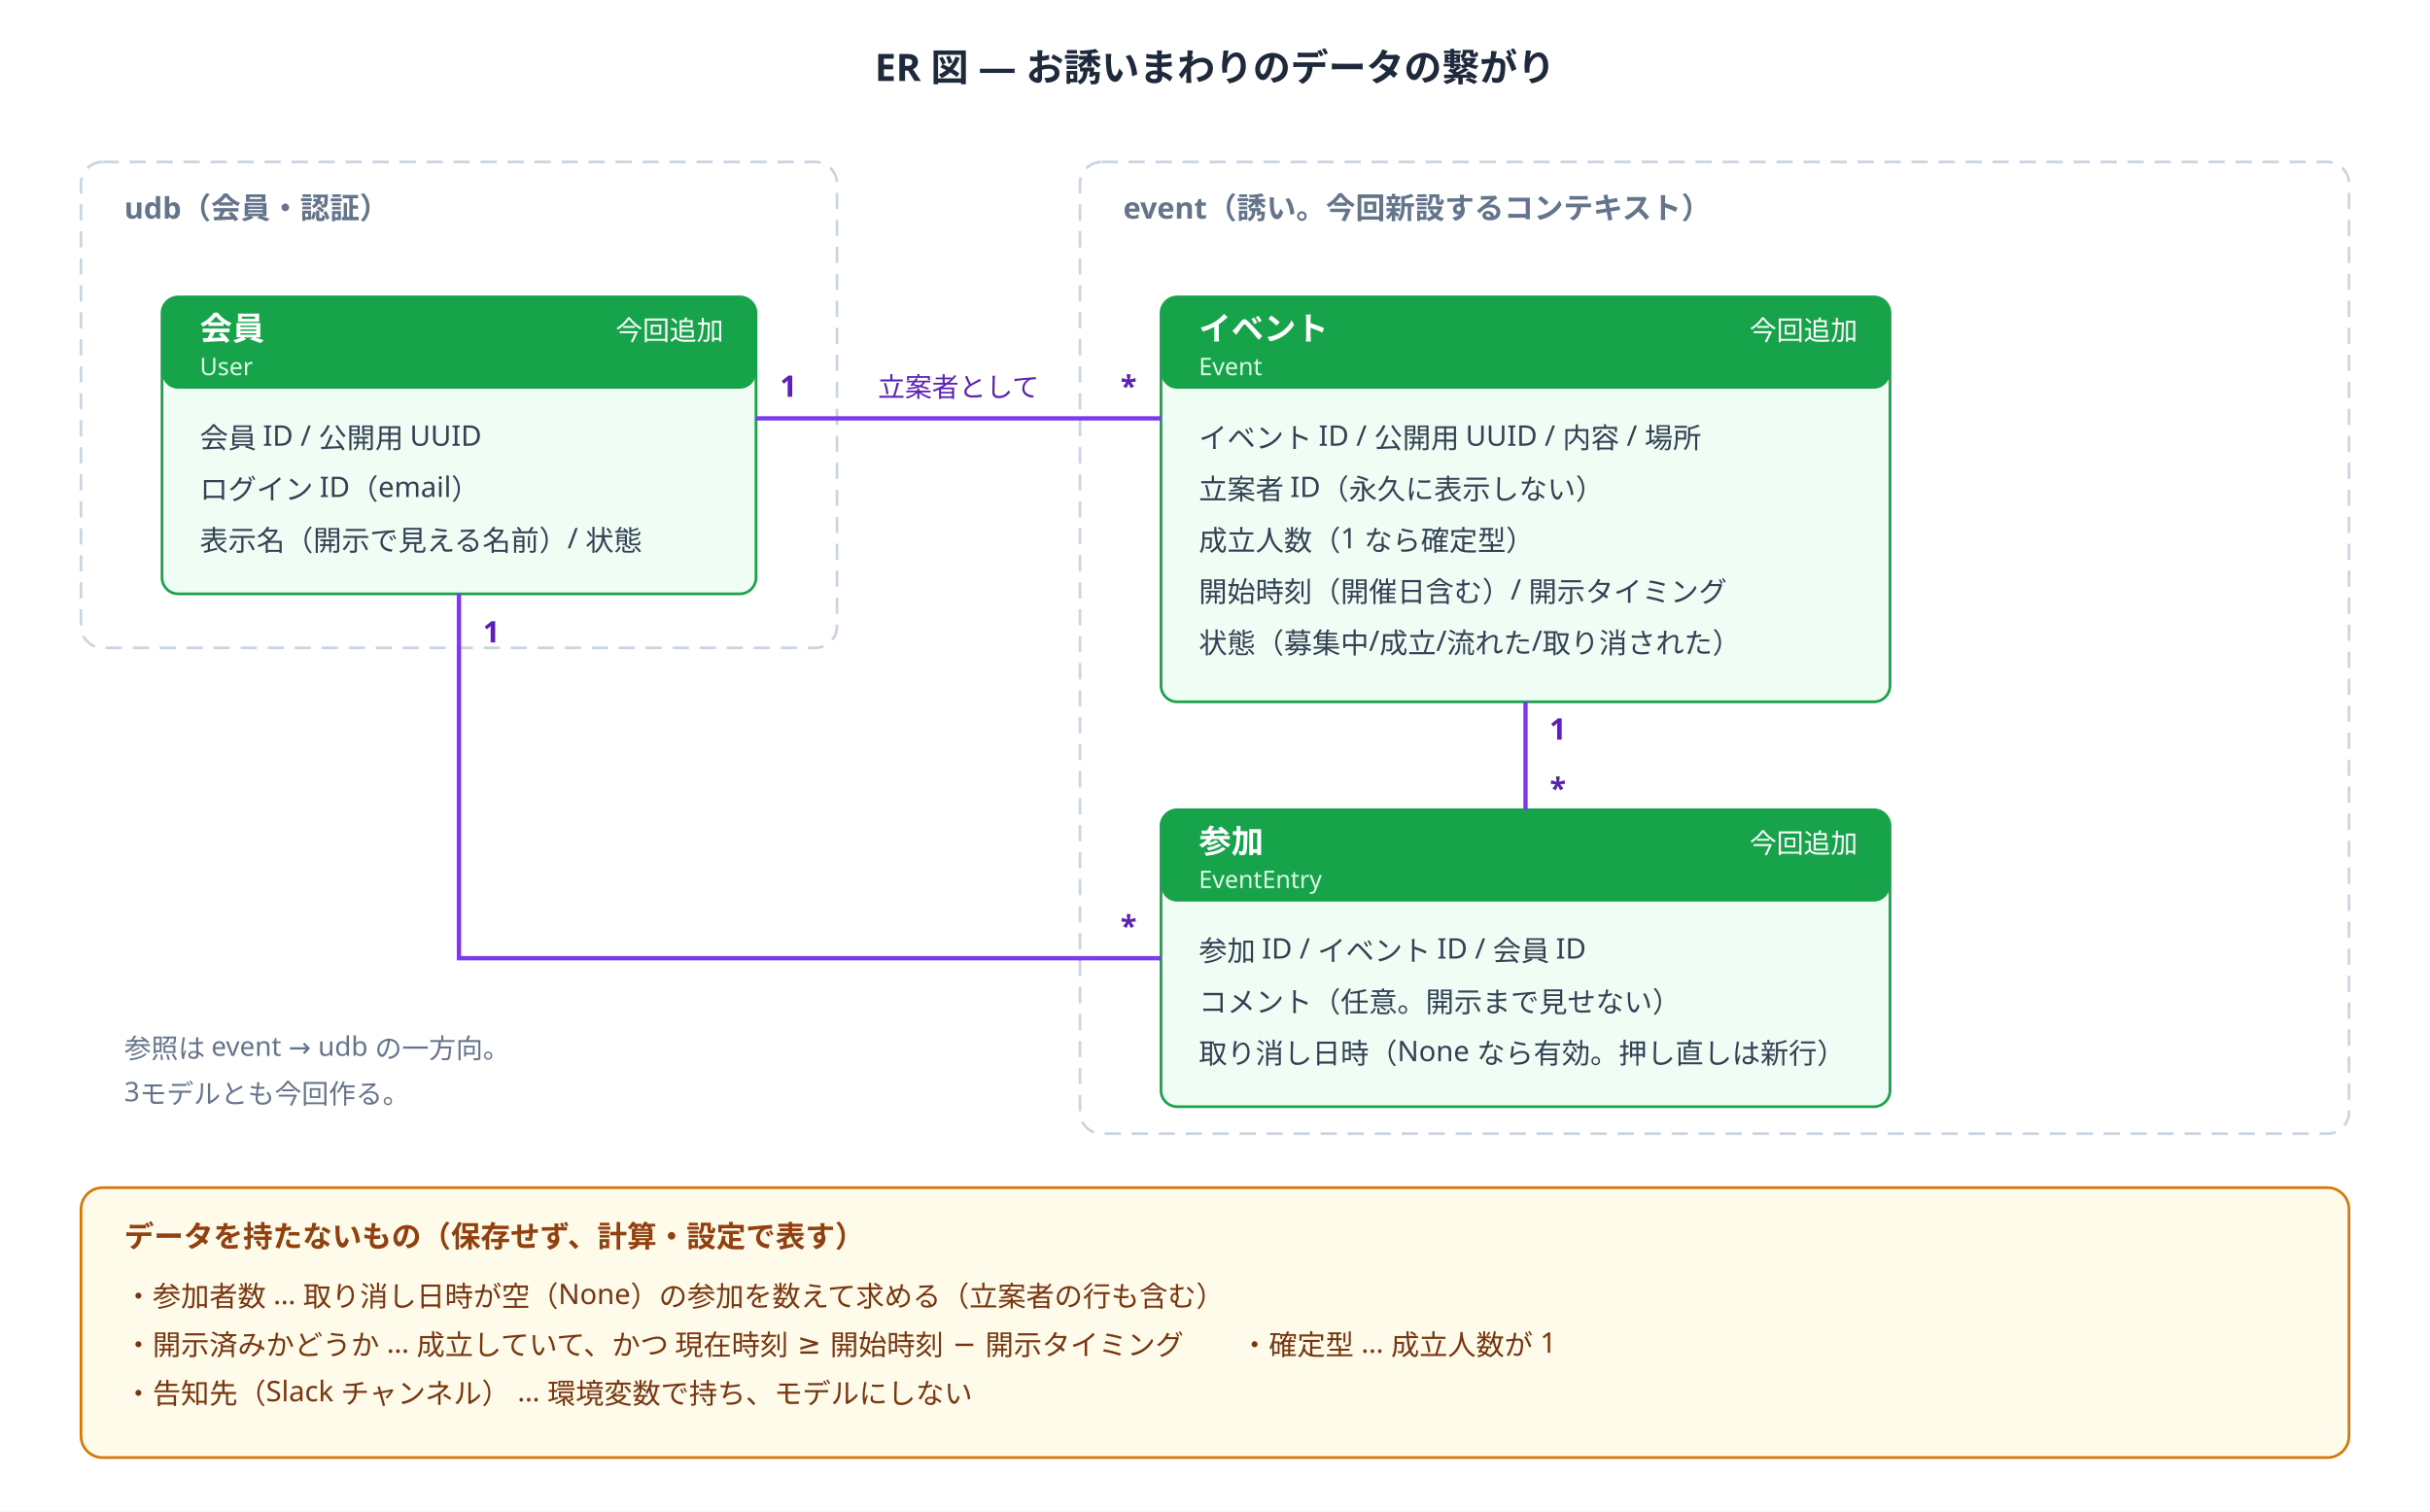
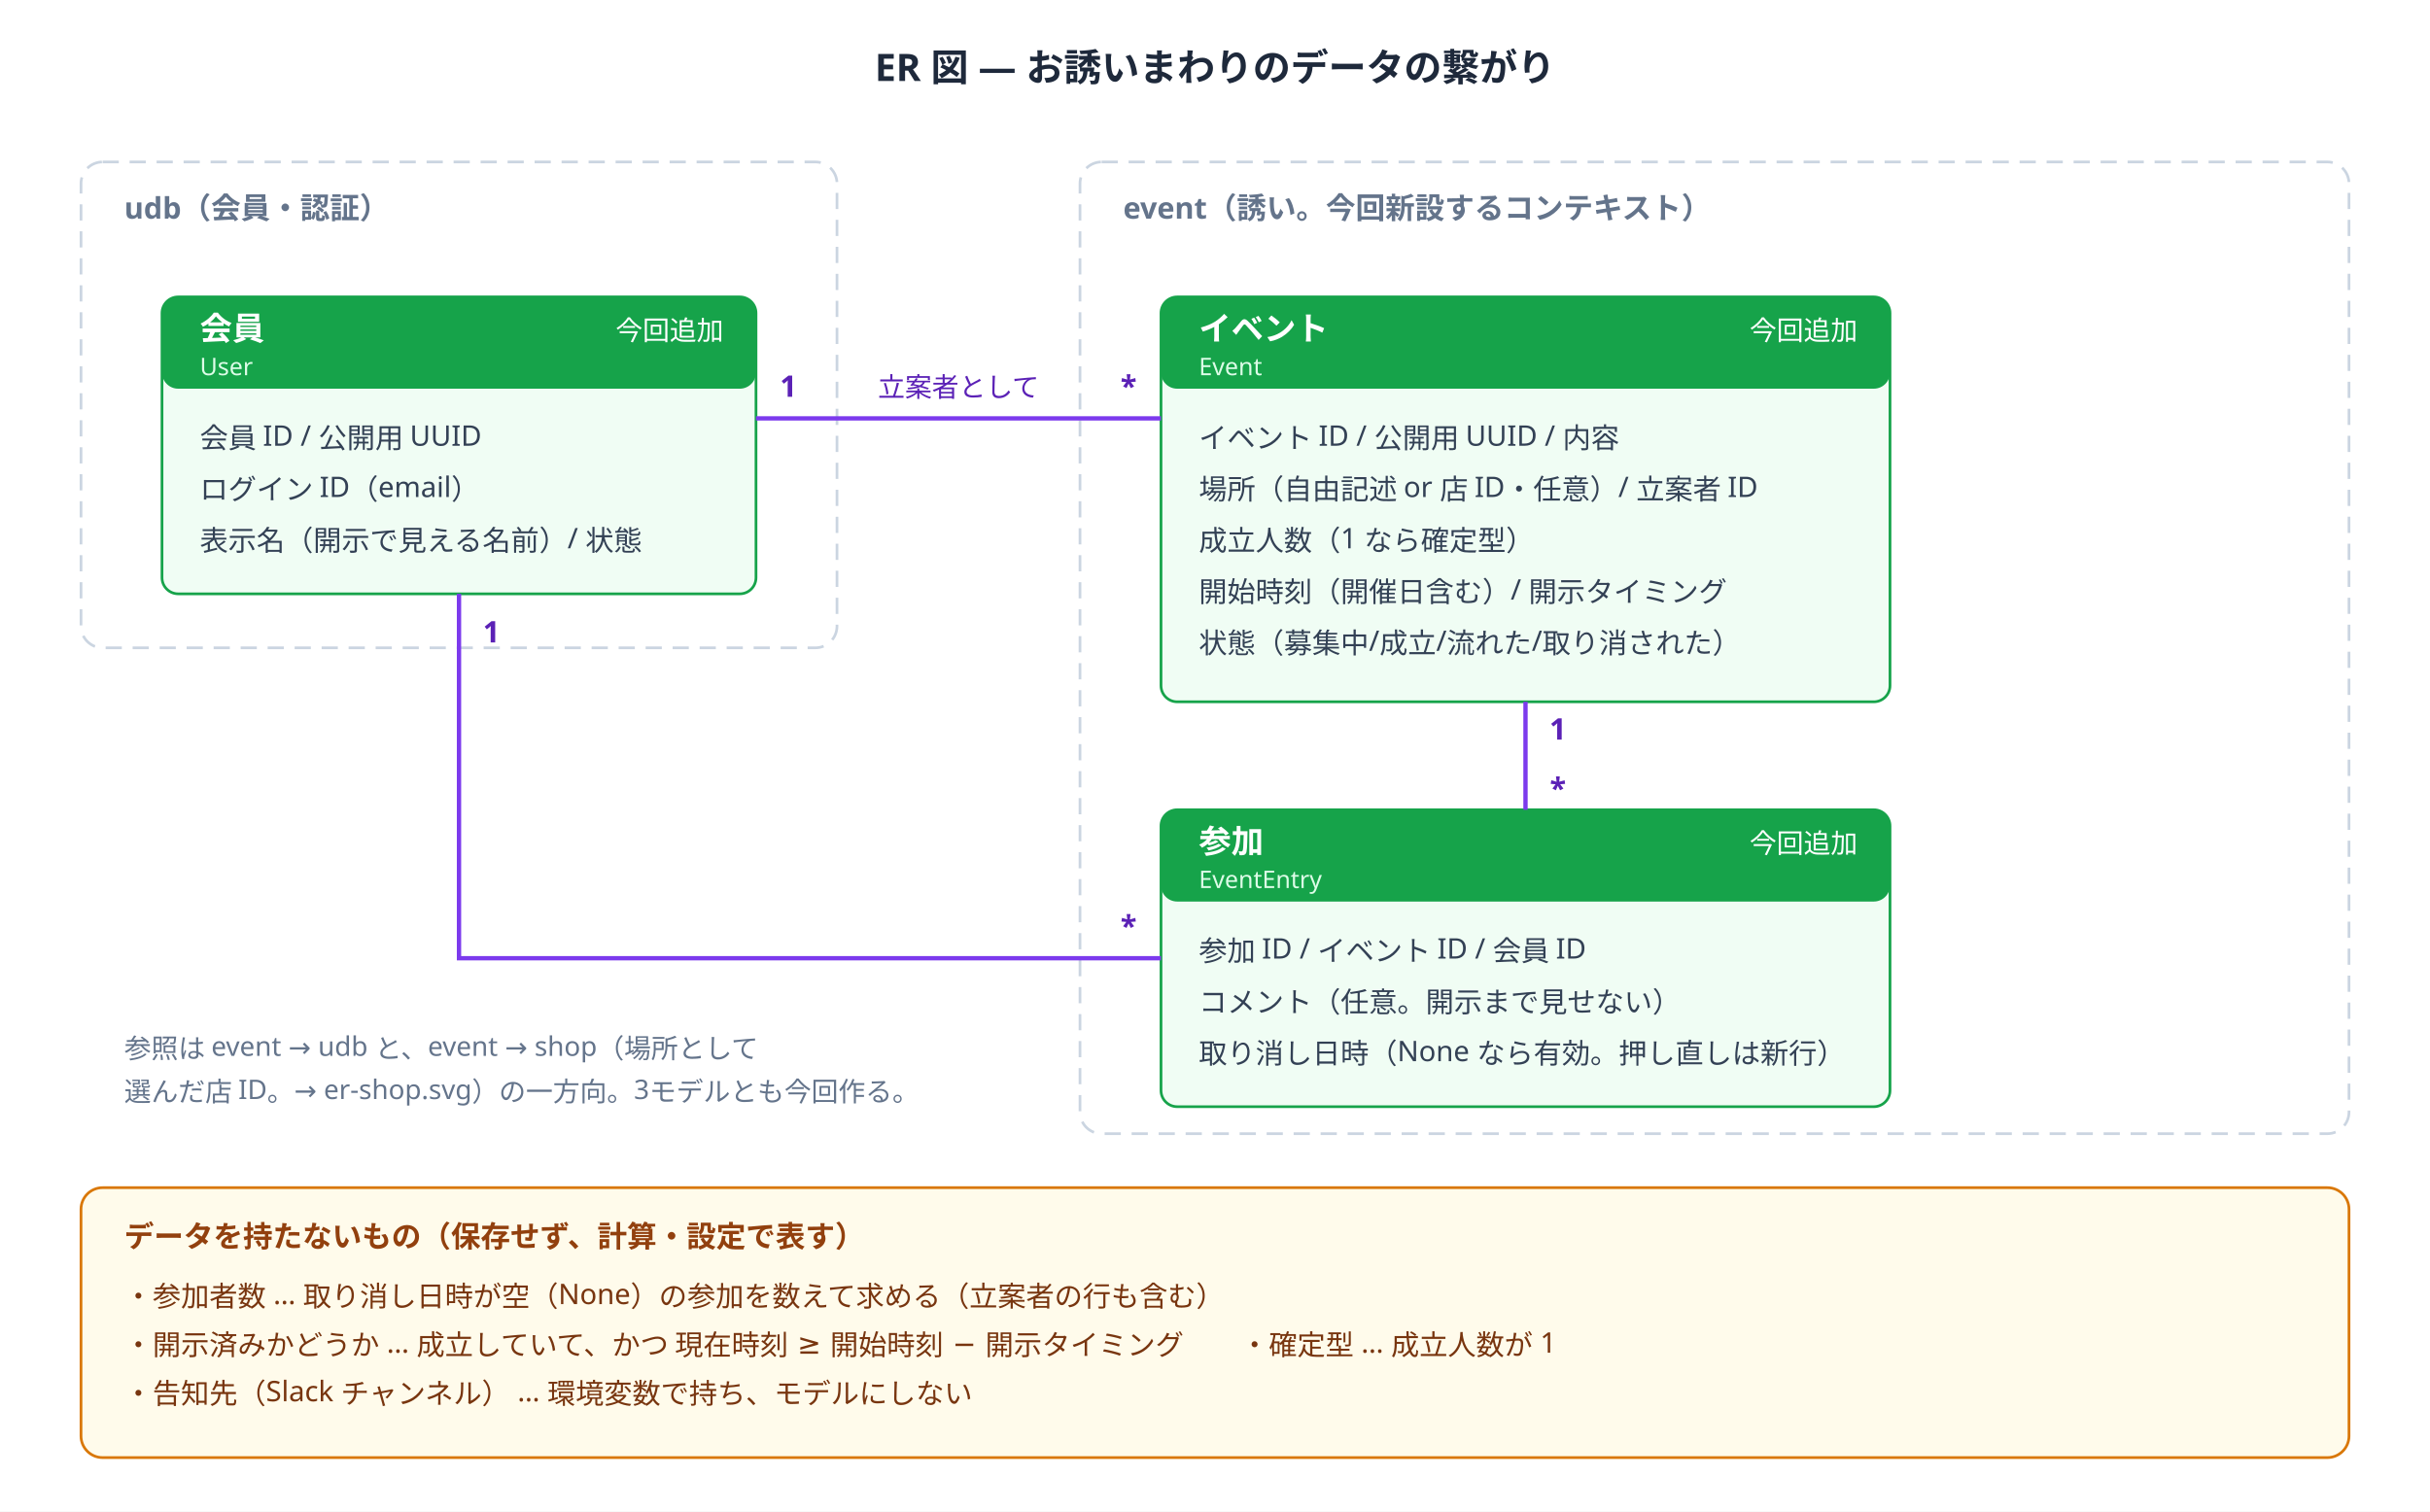
<svg xmlns="http://www.w3.org/2000/svg" viewBox="0 0 900 560" width="900" font-family="sans-serif" font-size="14">
  <rect x="0" y="0" width="900" height="560" fill="#ffffff" />
  <text x="450" y="30" text-anchor="middle" font-weight="bold" fill="#1e293b">ER 図 — お誘いまわりのデータの繋がり</text>
  <rect x="30" y="60" width="280" height="180" rx="8" fill="none" stroke="#cbd5e1" stroke-dasharray="6 4" />
  <text x="46" y="81" font-size="11" font-weight="bold" fill="#64748b">udb（会員・認証）</text>
  <rect x="60" y="110" width="220" height="110" rx="6" fill="#f0fdf4" stroke="#16a34a" />
  <rect x="60" y="110" width="220" height="34" rx="6" fill="#16a34a" />
  <text x="74" y="126" font-size="12" font-weight="bold" fill="#ffffff">会員</text>
  <text x="74" y="139" font-size="9" fill="#dcfce7">User</text>
  <text x="268" y="126" text-anchor="end" font-size="10" fill="#ffffff">今回追加</text>
  <text x="74" y="166" font-size="10.5" fill="#334155">会員 ID / 公開用 UUID</text>
  <text x="74" y="185" font-size="10.5" fill="#334155">ログイン ID（email）</text>
  <text x="74" y="204" font-size="10.5" fill="#334155">表示名（開示で見える名前）/ 状態</text>
  <rect x="400" y="60" width="470" height="360" rx="8" fill="none" stroke="#cbd5e1" stroke-dasharray="6 4" />
  <text x="416" y="81" font-size="11" font-weight="bold" fill="#64748b">event（誘い。今回新設するコンテキスト）</text>
  <rect x="430" y="110" width="270" height="150" rx="6" fill="#f0fdf4" stroke="#16a34a" />
  <rect x="430" y="110" width="270" height="34" rx="6" fill="#16a34a" />
  <text x="444" y="126" font-size="12" font-weight="bold" fill="#ffffff">イベント</text>
  <text x="444" y="139" font-size="9" fill="#dcfce7">Event</text>
  <text x="688" y="126" text-anchor="end" font-size="10" fill="#ffffff">今回追加</text>
-   <text x="444" y="166" font-size="10.5" fill="#334155">イベント ID / 公開用 UUID / 内容 / 場所</text>
-   <text x="444" y="185" font-size="10.5" fill="#334155">立案者 ID（永久に表示しない）</text>
+   <text x="444" y="166" font-size="10.5" fill="#334155">イベント ID / 公開用 UUID / 内容</text>
+   <text x="444" y="185" font-size="10.5" fill="#334155">場所（自由記述 or 店 ID・任意）/ 立案者 ID</text>
  <text x="444" y="204" font-size="10.5" fill="#334155">成立人数（1 なら確定型）</text>
  <text x="444" y="223" font-size="10.5" fill="#334155">開始時刻（開催日含む）/ 開示タイミング</text>
  <text x="444" y="242" font-size="10.5" fill="#334155">状態（募集中/成立/流れた/取り消された）</text>
  <rect x="430" y="300" width="270" height="110" rx="6" fill="#f0fdf4" stroke="#16a34a" />
  <rect x="430" y="300" width="270" height="34" rx="6" fill="#16a34a" />
  <text x="444" y="316" font-size="12" font-weight="bold" fill="#ffffff">参加</text>
  <text x="444" y="329" font-size="9" fill="#dcfce7">EventEntry</text>
  <text x="688" y="316" text-anchor="end" font-size="10" fill="#ffffff">今回追加</text>
  <text x="444" y="356" font-size="10.5" fill="#334155">参加 ID / イベント ID / 会員 ID</text>
  <text x="444" y="375" font-size="10.5" fill="#334155">コメント（任意。開示まで見せない）</text>
  <text x="444" y="394" font-size="10.5" fill="#334155">取り消し日時（None なら有効。押し直しは新行）</text>
  <path d="M280,155 H430" fill="none" stroke="#7c3aed" stroke-width="1.6" />
  <text x="292" y="147" text-anchor="middle" font-size="11" font-weight="bold" fill="#5b21b6">1</text>
  <text x="418" y="147" text-anchor="middle" font-size="11" font-weight="bold" fill="#5b21b6">*</text>
  <text x="355" y="147" text-anchor="middle" font-size="10" fill="#5b21b6">立案者として</text>
  <path d="M170,220 V355 H430" fill="none" stroke="#7c3aed" stroke-width="1.6" />
  <text x="182" y="238" text-anchor="middle" font-size="11" font-weight="bold" fill="#5b21b6">1</text>
  <text x="418" y="347" text-anchor="middle" font-size="11" font-weight="bold" fill="#5b21b6">*</text>
  <path d="M565,260 V300" fill="none" stroke="#7c3aed" stroke-width="1.6" />
  <text x="577" y="274" text-anchor="middle" font-size="11" font-weight="bold" fill="#5b21b6">1</text>
  <text x="577" y="296" text-anchor="middle" font-size="11" font-weight="bold" fill="#5b21b6">*</text>
  <rect x="30" y="440" width="840" height="100" rx="8" fill="#fffbeb" stroke="#d97706" />
  <text x="46" y="462" font-size="11" font-weight="bold" fill="#92400e">データを持たないもの（保存せず、計算・設定で表す）</text>
  <text x="46" y="484" font-size="10.5" fill="#78350f">・参加者数 … 取り消し日時が空（None）の参加を数えて求める（立案者の行も含む）</text>
  <text x="46" y="502" font-size="10.5" fill="#78350f">・開示済みかどうか … 成立していて、かつ 現在時刻 ≥ 開始時刻 − 開示タイミング　　・確定型 … 成立人数が 1</text>
  <text x="46" y="520" font-size="10.5" fill="#78350f">・告知先（Slack チャンネル） … 環境変数で持ち、モデルにしない</text>
-   <text x="46" y="392" font-size="10" fill="#64748b">参照は event → udb の一方向。</text>
-   <text x="46" y="408" font-size="10" fill="#64748b">3モデルとも今回作る。</text>
+   <text x="46" y="392" font-size="10" fill="#64748b">参照は event → udb と、event → shop（場所として</text>
+   <text x="46" y="408" font-size="10" fill="#64748b">選んだ店 ID。→ er-shop.svg）の一方向。3モデルとも今回作る。</text>
</svg>
